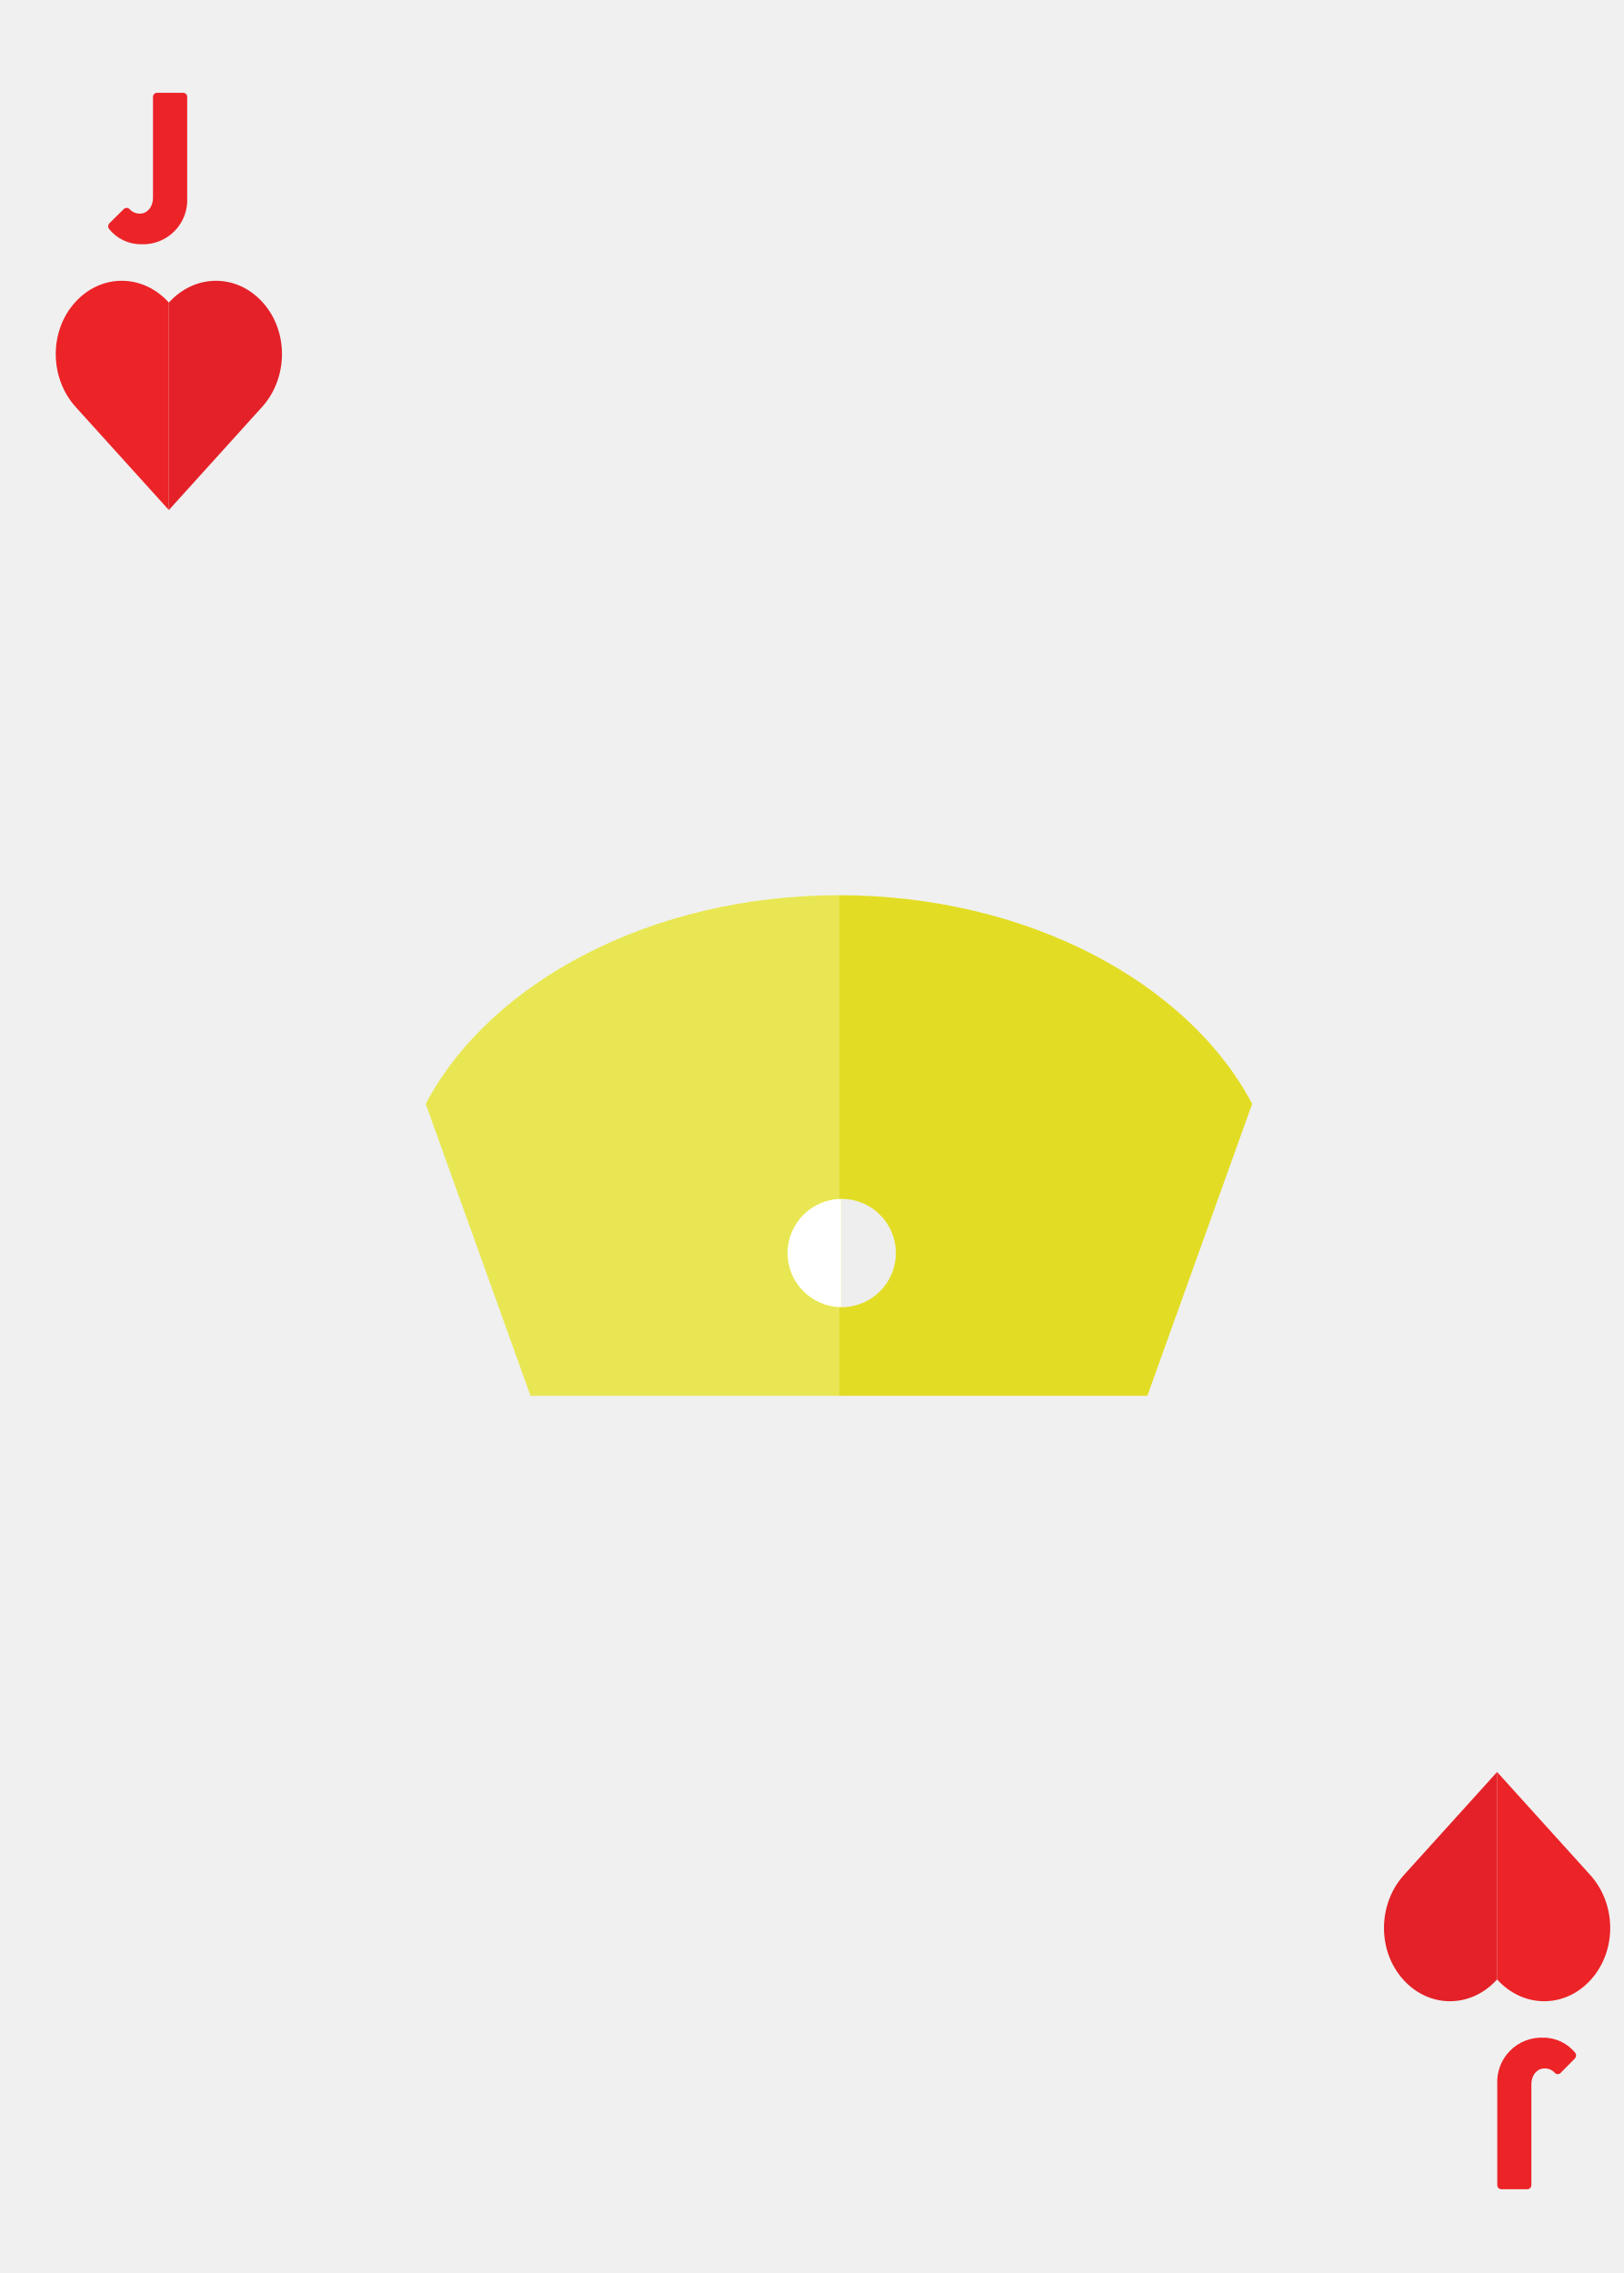
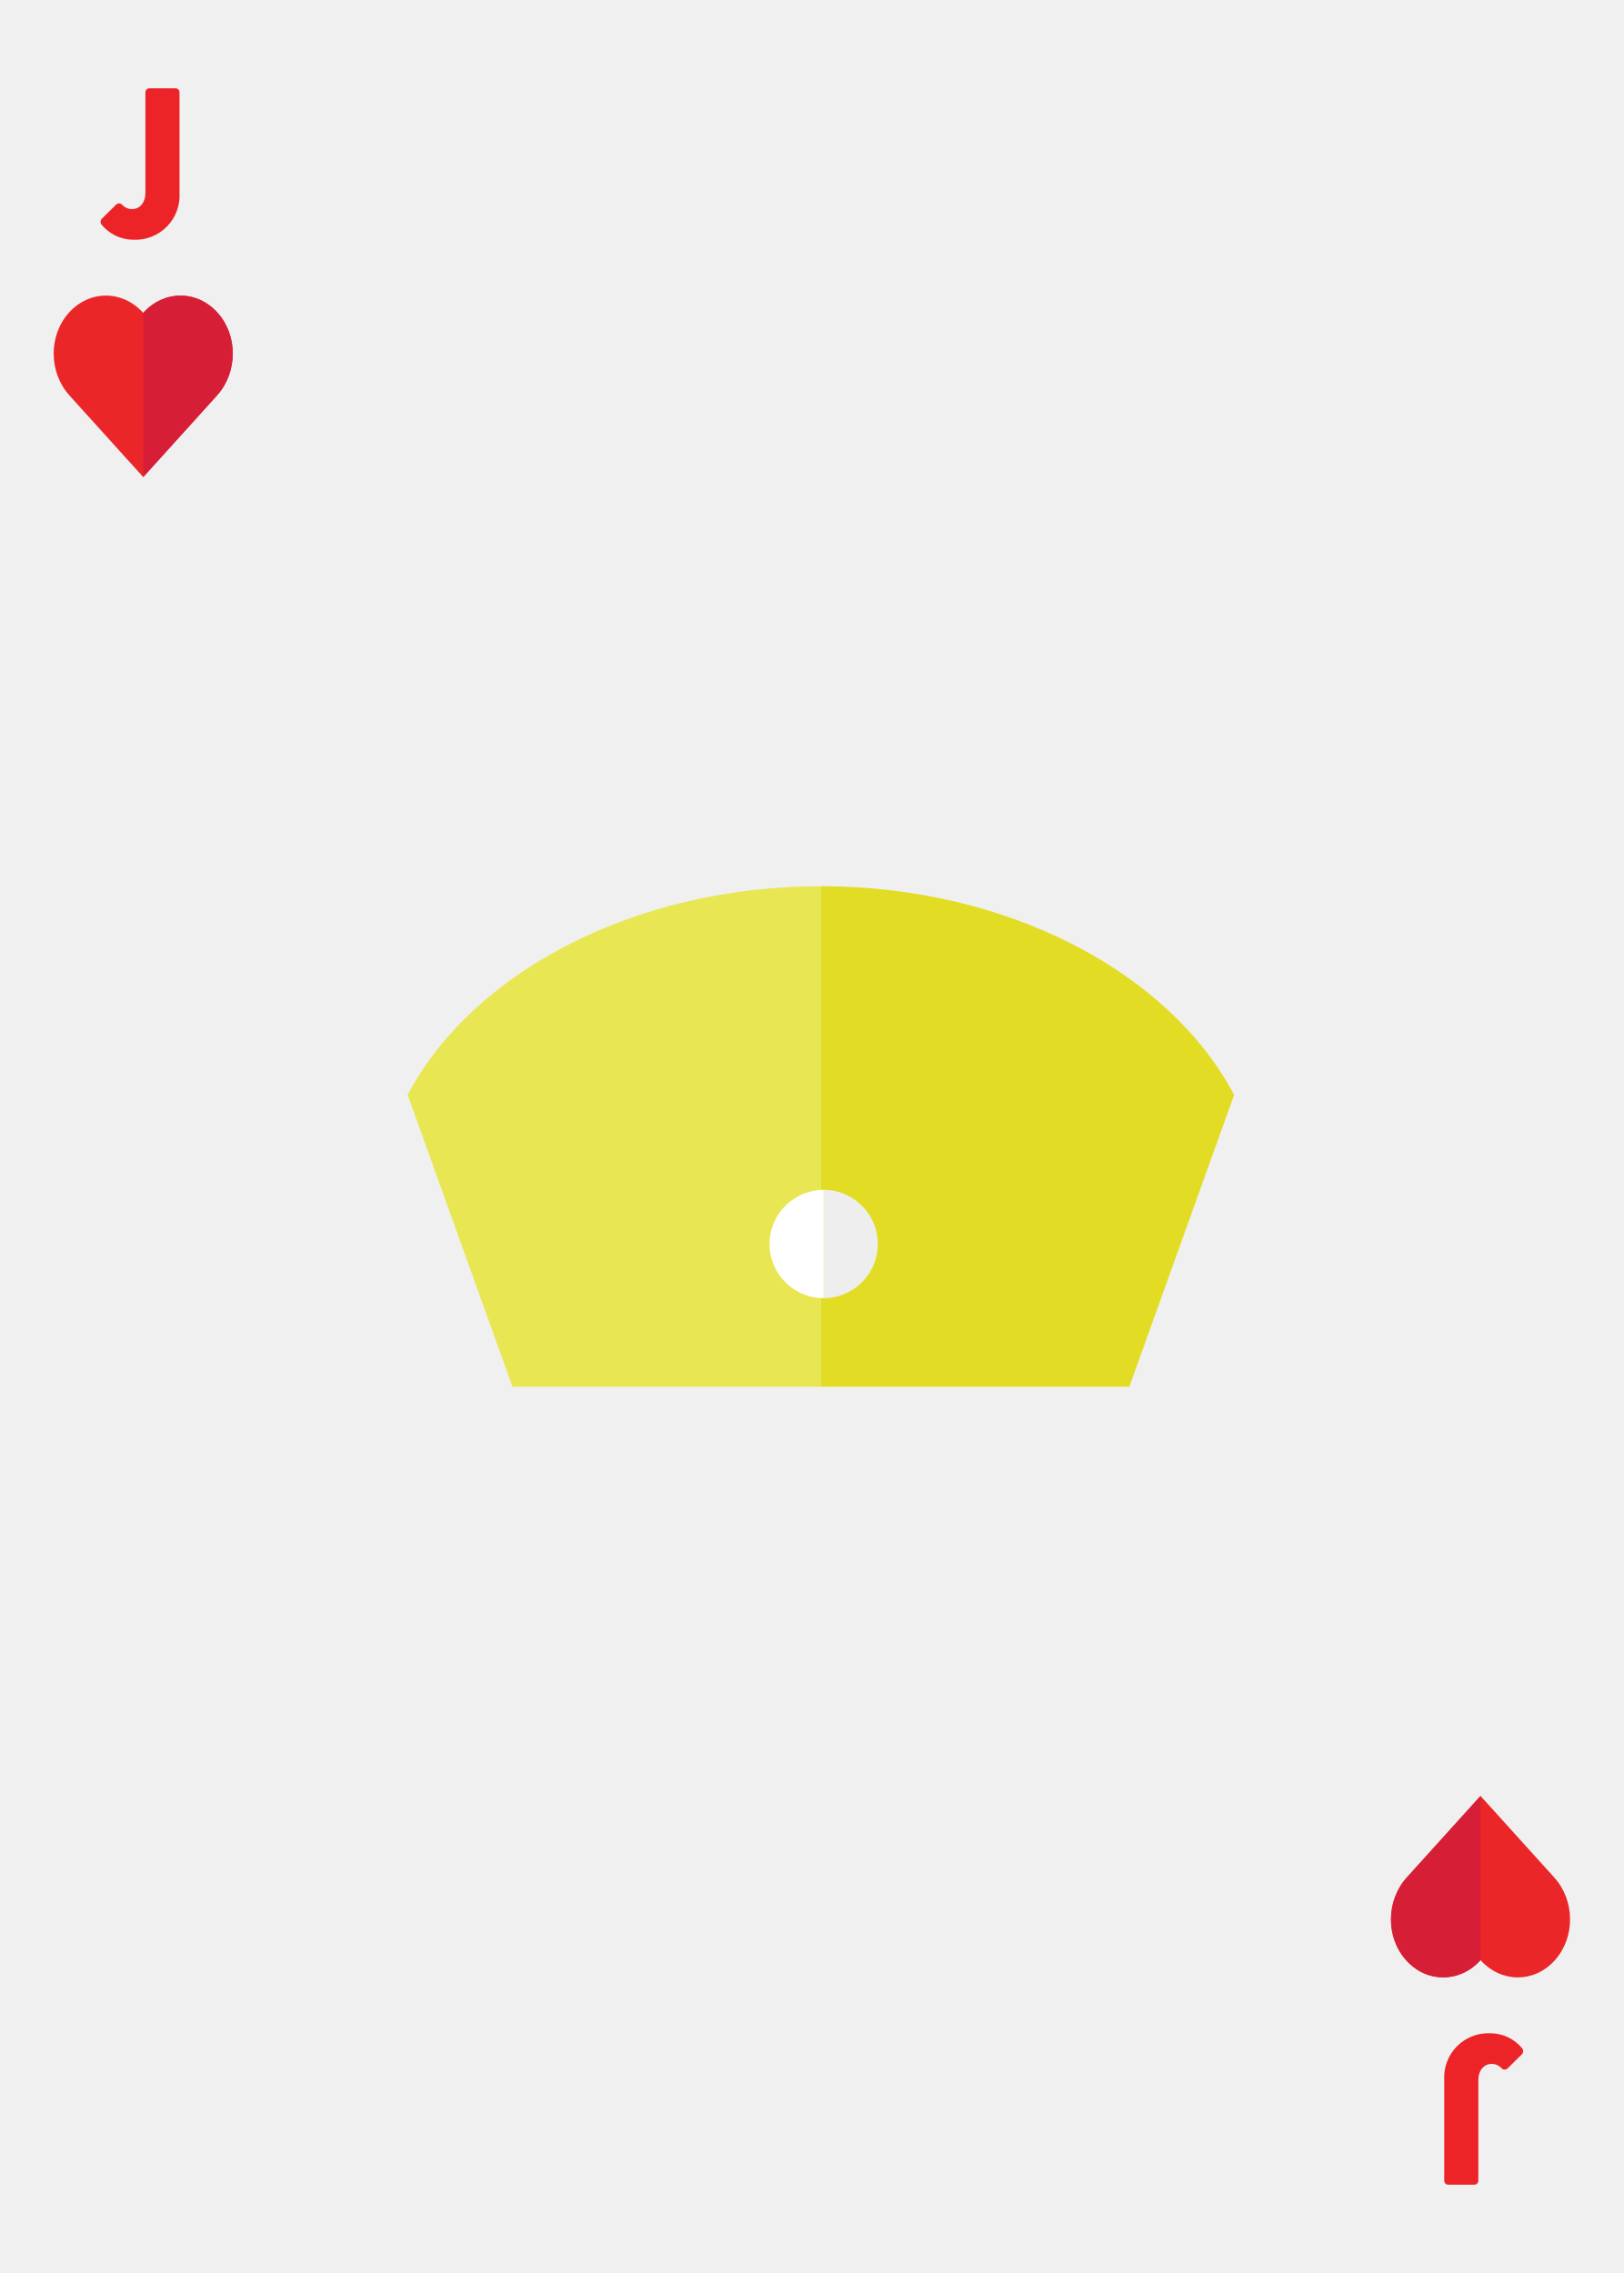
<svg xmlns="http://www.w3.org/2000/svg" xmlns:xlink="http://www.w3.org/1999/xlink" id="Layer_1" data-name="Layer 1" viewBox="0 0 180 252">
  <defs>
-     <style>.cls-1{fill:#e42128;}.cls-2{fill:#ec2327;}.cls-3{fill:#e8e753;}.cls-4{fill:#e2dd24;}.cls-5{fill:#fff;}.cls-6{fill:#eee;}</style>
-     <symbol id="Heart" data-name="Heart" viewBox="0 0 104.5 105.9">
-       <path class="cls-1" d="M52.25,10.08h0C64.28-3.29,83.58-3.4,95.61,10s11.75,34.88-.28,48.25c0,0,0,0,0,0L52.25,105.9Z" />
-       <path class="cls-2" d="M52.25,10.08h0C40.21-3.29,20.92-3.4,8.89,10s-11.76,34.88.28,48.25c0,0,0,0,0,0L52.25,105.9Z" />
+     <style>.cls-1{fill:#ea2629;}.cls-2{fill:#d61f37;}.cls-3{fill:#e8e753;}.cls-4{fill:#e2dd24;}.cls-5{fill:#fff;}.cls-6{fill:#eee;}.cls-7{fill:#ec2327;}</style>
+     <symbol id="Heart-2" data-name="Heart-2" viewBox="0 0 104.5 105.9">
+       <path class="cls-1" d="M95.61,10c-12-13.37-31.33-13.26-43.36.11h0s0,0,0,0h0C40.21-3.29,20.92-3.4,8.89,10s-11.76,34.88.28,48.25L52.25,105.9,95.33,58.22C107.36,44.85,107.65,23.35,95.61,10Z" />
+       <path class="cls-2" d="M52.25,10.08h0C64.28-3.29,83.58-3.4,95.61,10s11.75,34.88-.28,48.25c0,0,0,0,0,0L52.25,105.9Z" />
    </symbol>
    <symbol id="Jack" data-name="Jack" viewBox="0 0 91.62 55.5">
      <path class="cls-3" d="M45.81,0C25.06,0,7.15,9.59,0,23.13L11.62,55.5H45.81Z" />
      <path class="cls-4" d="M45.81,0C66.55,0,84.47,9.59,91.62,23.13L80,55.5H45.81Z" />
      <path class="cls-5" d="M46.12,45.67a6,6,0,1,1,0-12Z" />
      <path class="cls-6" d="M46.12,45.67a6,6,0,0,0,0-12Z" />
    </symbol>
  </defs>
-   <use width="104.5" height="105.9" transform="translate(6.18 31.13) scale(0.24)" xlink:href="#Heart" />
-   <use width="104.5" height="105.9" transform="translate(178.5 221.87) rotate(180) scale(0.24)" xlink:href="#Heart" />
-   <use width="91.62" height="55.5" transform="translate(47.19 99.25)" xlink:href="#Jack" />
-   <path class="cls-2" d="M12.12,24.76l1.6-1.58a.45.45,0,0,1,.64,0,1.51,1.51,0,0,0,1.21.5c.66,0,1.39-.62,1.39-1.8V10.74a.45.45,0,0,1,.45-.45H20.3a.45.45,0,0,1,.45.45V21.9a4.9,4.9,0,0,1-5.09,5.18,4.53,4.53,0,0,1-3.59-1.72A.5.5,0,0,1,12.12,24.76Z" />
-   <path class="cls-2" d="M174.57,228.23,173,229.82a.44.44,0,0,1-.63,0,1.48,1.48,0,0,0-1.21-.5c-.66,0-1.4.62-1.4,1.8v11.14a.45.45,0,0,1-.44.45h-2.89a.45.45,0,0,1-.45-.45V231.09a4.91,4.91,0,0,1,5.09-5.18,4.52,4.52,0,0,1,3.59,1.73A.5.5,0,0,1,174.57,228.23Z" />
+   <path class="cls-7" d="M11.27,24.27l1.61-1.59a.46.46,0,0,1,.64,0,1.49,1.49,0,0,0,1.2.5c.67,0,1.4-.62,1.4-1.8V10.24a.45.45,0,0,1,.45-.45h2.88a.45.45,0,0,1,.45.45V21.4a4.9,4.9,0,0,1-5.08,5.18,4.58,4.58,0,0,1-3.6-1.72A.51.51,0,0,1,11.27,24.27Z" />
+   <path class="cls-7" d="M168.73,227.73l-1.61,1.59a.46.46,0,0,1-.64,0,1.49,1.49,0,0,0-1.2-.5c-.67,0-1.4.62-1.4,1.8v11.14a.45.45,0,0,1-.45.45h-2.88a.45.45,0,0,1-.45-.45V230.6a4.9,4.9,0,0,1,5.08-5.18,4.58,4.58,0,0,1,3.6,1.72A.51.51,0,0,1,168.73,227.73Z" />
+   <use width="104.5" height="105.9" transform="translate(5.95 32.77) scale(0.19)" xlink:href="#Heart-2" />
+   <use width="104.5" height="105.9" transform="translate(174.05 219.23) rotate(180) scale(0.19)" xlink:href="#Heart-2" />
+   <use width="91.62" height="55.5" transform="translate(45.19 98.25)" xlink:href="#Jack" />
</svg>
